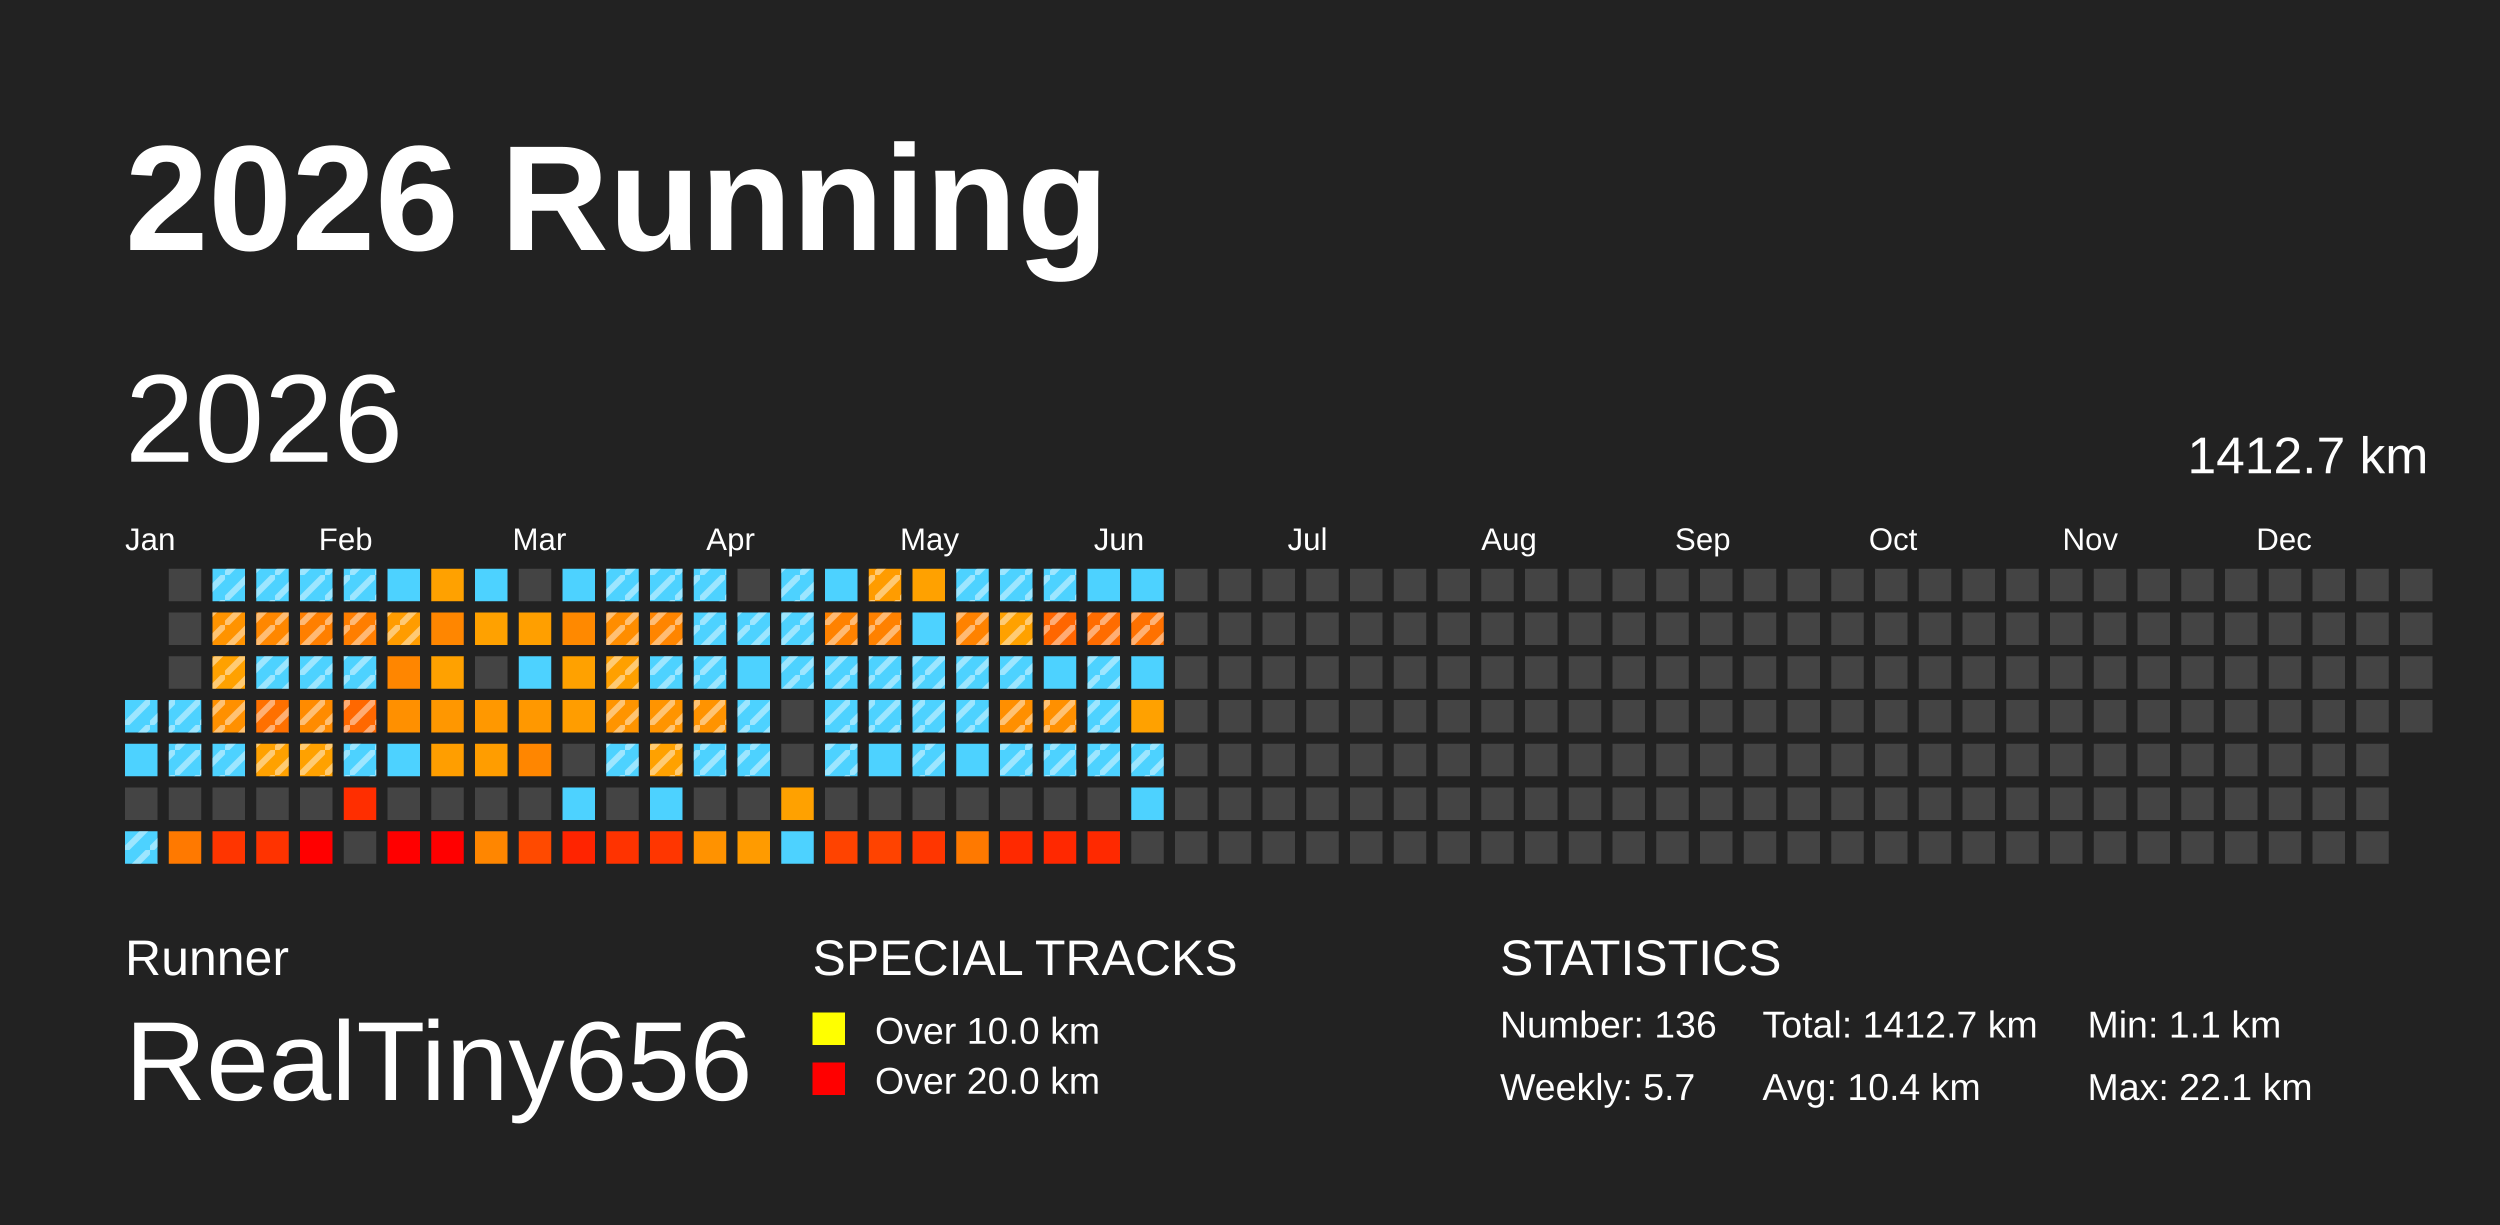
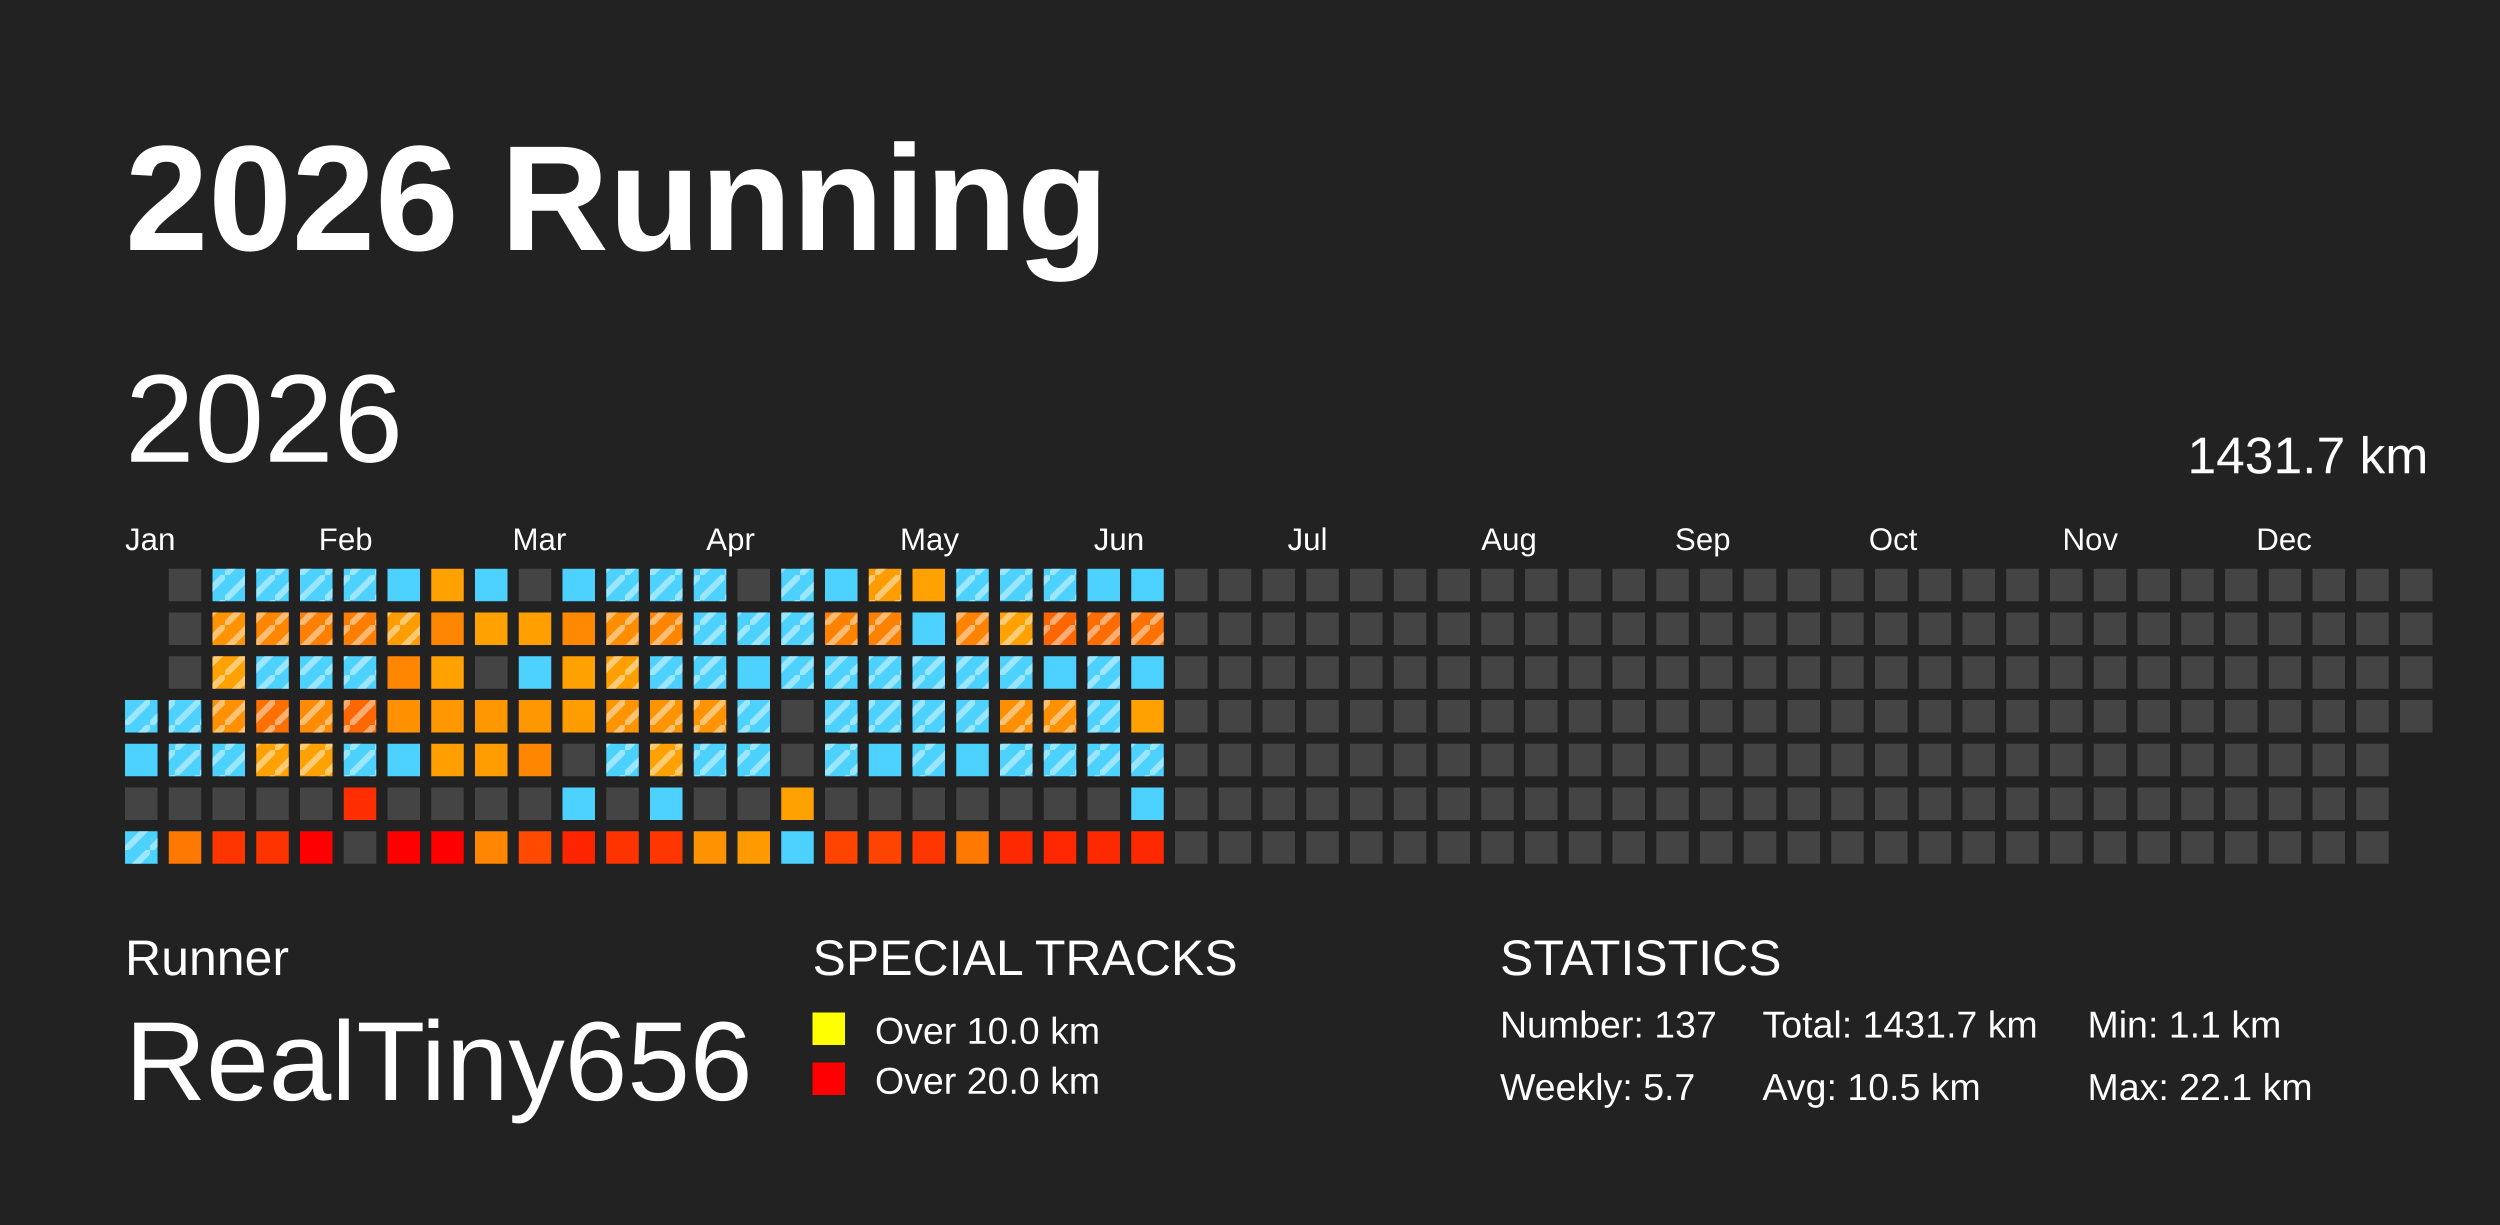
<svg xmlns="http://www.w3.org/2000/svg" baseProfile="full" height="98mm" version="1.1" viewBox="0,0,200,98" width="200mm">
  <defs>
    <pattern height="2" id="indoor-stripe" patternUnits="userSpaceOnUse" width="2">
      <line stroke="white" stroke-opacity="0.45" stroke-width="0.5" x1="0" x2="2" y1="2" y2="0" />
    </pattern>
  </defs>
  <rect fill="#222222" height="98" width="200" x="0" y="0" />
  <text fill="#FFFFFF" style="font-size:12px; font-family:Arial; font-weight:bold;" x="10" y="20">2026 Running</text>
  <text fill="#FFFFFF" style="font-size:4px; font-family:Arial" x="10" y="78">Runner</text>
  <text fill="#FFFFFF" style="font-size:9px; font-family:Arial" x="10" y="88">RealTiny656</text>
  <text fill="#FFFFFF" style="font-size:4px; font-family:Arial" x="65" y="78">SPECIAL TRACKS</text>
  <rect fill="yellow" height="2.6" width="2.6" x="65" y="81" />
  <text fill="#FFFFFF" style="font-size:3px; font-family:Arial" x="70" y="83.5">Over 10.0 km</text>
  <rect fill="red" height="2.6" width="2.6" x="65" y="85" />
  <text fill="#FFFFFF" style="font-size:3px; font-family:Arial" x="70" y="87.5">Over 20.0 km</text>
  <text fill="#FFFFFF" style="font-size:4px; font-family:Arial" x="120" y="78">STATISTICS</text>
-   <text fill="#FFFFFF" style="font-size:3px; font-family:Arial" x="120" y="83">Number: 136</text>
+   <text fill="#FFFFFF" style="font-size:3px; font-family:Arial" x="120" y="83">Number: 137</text>
  <text fill="#FFFFFF" style="font-size:3px; font-family:Arial" x="120" y="88">Weekly: 5.7</text>
-   <text fill="#FFFFFF" style="font-size:3px; font-family:Arial" x="141" y="83">Total: 1412.7 km</text>
-   <text fill="#FFFFFF" style="font-size:3px; font-family:Arial" x="141" y="88">Avg: 10.4 km</text>
+   <text fill="#FFFFFF" style="font-size:3px; font-family:Arial" x="141" y="83">Total: 1431.7 km</text>
+   <text fill="#FFFFFF" style="font-size:3px; font-family:Arial" x="141" y="88">Avg: 10.5 km</text>
  <text fill="#FFFFFF" style="font-size:3px; font-family:Arial" x="167" y="83">Min: 1.1 km</text>
  <text fill="#FFFFFF" style="font-size:3px; font-family:Arial" x="167" y="88">Max: 22.1 km</text>
  <text dominant-baseline="hanging" fill="#FFFFFF" style="font-size:10.0px; font-family:Arial;" x="10" y="30">2026</text>
-   <text dominant-baseline="hanging" fill="#FFFFFF" style="font-size:4.125px; font-family:Arial;" x="175" y="35">1412.7 km</text>
+   <text dominant-baseline="hanging" fill="#FFFFFF" style="font-size:4.125px; font-family:Arial;" x="175" y="35">1431.7 km</text>
  <text fill="#FFFFFF" style="font-size:2.5px; font-family:Arial" x="10.0" y="44">Jan</text>
  <text fill="#FFFFFF" style="font-size:2.5px; font-family:Arial" x="25.5" y="44">Feb</text>
  <text fill="#FFFFFF" style="font-size:2.5px; font-family:Arial" x="41.0" y="44">Mar</text>
  <text fill="#FFFFFF" style="font-size:2.5px; font-family:Arial" x="56.5" y="44">Apr</text>
  <text fill="#FFFFFF" style="font-size:2.5px; font-family:Arial" x="72.0" y="44">May</text>
  <text fill="#FFFFFF" style="font-size:2.5px; font-family:Arial" x="87.5" y="44">Jun</text>
  <text fill="#FFFFFF" style="font-size:2.5px; font-family:Arial" x="103.0" y="44">Jul</text>
  <text fill="#FFFFFF" style="font-size:2.5px; font-family:Arial" x="118.5" y="44">Aug</text>
  <text fill="#FFFFFF" style="font-size:2.5px; font-family:Arial" x="134.0" y="44">Sep</text>
  <text fill="#FFFFFF" style="font-size:2.5px; font-family:Arial" x="149.5" y="44">Oct</text>
  <text fill="#FFFFFF" style="font-size:2.5px; font-family:Arial" x="165.0" y="44">Nov</text>
  <text fill="#FFFFFF" style="font-size:2.5px; font-family:Arial" x="180.5" y="44">Dec</text>
  <rect fill="#4dd2ff" height="2.6" width="2.6" x="10.0" y="56.0" />
  <rect fill="url(#indoor-stripe)" height="2.6" style="pointer-events: none;" width="2.6" x="10.0" y="56.0" />
  <rect fill="#4dd2ff" height="2.6" width="2.6" x="10.0" y="59.5" />
  <rect fill="#444444" height="2.6" width="2.6" x="10.0" y="63.0" />
  <rect fill="#4dd2ff" height="2.6" width="2.6" x="10.0" y="66.5" />
  <rect fill="url(#indoor-stripe)" height="2.6" style="pointer-events: none;" width="2.6" x="10.0" y="66.5" />
  <rect fill="#444444" height="2.6" width="2.6" x="13.5" y="45.5" />
  <rect fill="#444444" height="2.6" width="2.6" x="13.5" y="49.0" />
  <rect fill="#444444" height="2.6" width="2.6" x="13.5" y="52.5" />
  <rect fill="#4dd2ff" height="2.6" width="2.6" x="13.5" y="56.0" />
  <rect fill="url(#indoor-stripe)" height="2.6" style="pointer-events: none;" width="2.6" x="13.5" y="56.0" />
  <rect fill="#4dd2ff" height="2.6" width="2.6" x="13.5" y="59.5" />
  <rect fill="url(#indoor-stripe)" height="2.6" style="pointer-events: none;" width="2.6" x="13.5" y="59.5" />
  <rect fill="#444444" height="2.6" width="2.6" x="13.5" y="63.0" />
  <rect fill="#ff7900" height="2.6" width="2.6" x="13.5" y="66.5" />
  <rect fill="#4dd2ff" height="2.6" width="2.6" x="17.0" y="45.5" />
  <rect fill="url(#indoor-stripe)" height="2.6" style="pointer-events: none;" width="2.6" x="17.0" y="45.5" />
  <rect fill="#ff9300" height="2.6" width="2.6" x="17.0" y="49.0" />
  <rect fill="url(#indoor-stripe)" height="2.6" style="pointer-events: none;" width="2.6" x="17.0" y="49.0" />
  <rect fill="#ffa100" height="2.6" width="2.6" x="17.0" y="52.5" />
  <rect fill="url(#indoor-stripe)" height="2.6" style="pointer-events: none;" width="2.6" x="17.0" y="52.5" />
  <rect fill="#ff9000" height="2.6" width="2.6" x="17.0" y="56.0" />
  <rect fill="url(#indoor-stripe)" height="2.6" style="pointer-events: none;" width="2.6" x="17.0" y="56.0" />
  <rect fill="#4dd2ff" height="2.6" width="2.6" x="17.0" y="59.5" />
  <rect fill="url(#indoor-stripe)" height="2.6" style="pointer-events: none;" width="2.6" x="17.0" y="59.5" />
  <rect fill="#444444" height="2.6" width="2.6" x="17.0" y="63.0" />
  <rect fill="#ff3500" height="2.6" width="2.6" x="17.0" y="66.5" />
  <rect fill="#4dd2ff" height="2.6" width="2.6" x="20.5" y="45.5" />
  <rect fill="url(#indoor-stripe)" height="2.6" style="pointer-events: none;" width="2.6" x="20.5" y="45.5" />
  <rect fill="#ff8700" height="2.6" width="2.6" x="20.5" y="49.0" />
  <rect fill="url(#indoor-stripe)" height="2.6" style="pointer-events: none;" width="2.6" x="20.5" y="49.0" />
  <rect fill="#4dd2ff" height="2.6" width="2.6" x="20.5" y="52.5" />
  <rect fill="url(#indoor-stripe)" height="2.6" style="pointer-events: none;" width="2.6" x="20.5" y="52.5" />
  <rect fill="#ff7000" height="2.6" width="2.6" x="20.5" y="56.0" />
  <rect fill="url(#indoor-stripe)" height="2.6" style="pointer-events: none;" width="2.6" x="20.5" y="56.0" />
  <rect fill="#ffa100" height="2.6" width="2.6" x="20.5" y="59.5" />
  <rect fill="url(#indoor-stripe)" height="2.6" style="pointer-events: none;" width="2.6" x="20.5" y="59.5" />
  <rect fill="#444444" height="2.6" width="2.6" x="20.5" y="63.0" />
  <rect fill="#ff3300" height="2.6" width="2.6" x="20.5" y="66.5" />
  <rect fill="#4dd2ff" height="2.6" width="2.6" x="24.0" y="45.5" />
  <rect fill="url(#indoor-stripe)" height="2.6" style="pointer-events: none;" width="2.6" x="24.0" y="45.5" />
  <rect fill="#ff7f00" height="2.6" width="2.6" x="24.0" y="49.0" />
  <rect fill="url(#indoor-stripe)" height="2.6" style="pointer-events: none;" width="2.6" x="24.0" y="49.0" />
  <rect fill="#4dd2ff" height="2.6" width="2.6" x="24.0" y="52.5" />
  <rect fill="url(#indoor-stripe)" height="2.6" style="pointer-events: none;" width="2.6" x="24.0" y="52.5" />
  <rect fill="#ff8b00" height="2.6" width="2.6" x="24.0" y="56.0" />
  <rect fill="url(#indoor-stripe)" height="2.6" style="pointer-events: none;" width="2.6" x="24.0" y="56.0" />
  <rect fill="#ffa100" height="2.6" width="2.6" x="24.0" y="59.5" />
  <rect fill="url(#indoor-stripe)" height="2.6" style="pointer-events: none;" width="2.6" x="24.0" y="59.5" />
  <rect fill="#444444" height="2.6" width="2.6" x="24.0" y="63.0" />
  <rect fill="red" height="2.6" width="2.6" x="24.0" y="66.5" />
  <rect fill="#4dd2ff" height="2.6" width="2.6" x="27.5" y="45.5" />
  <rect fill="url(#indoor-stripe)" height="2.6" style="pointer-events: none;" width="2.6" x="27.5" y="45.5" />
  <rect fill="#ff7e00" height="2.6" width="2.6" x="27.5" y="49.0" />
  <rect fill="url(#indoor-stripe)" height="2.6" style="pointer-events: none;" width="2.6" x="27.5" y="49.0" />
  <rect fill="#4dd2ff" height="2.6" width="2.6" x="27.5" y="52.5" />
  <rect fill="url(#indoor-stripe)" height="2.6" style="pointer-events: none;" width="2.6" x="27.5" y="52.5" />
  <rect fill="#ff6800" height="2.6" width="2.6" x="27.5" y="56.0" />
  <rect fill="url(#indoor-stripe)" height="2.6" style="pointer-events: none;" width="2.6" x="27.5" y="56.0" />
  <rect fill="#4dd2ff" height="2.6" width="2.6" x="27.5" y="59.5" />
  <rect fill="url(#indoor-stripe)" height="2.6" style="pointer-events: none;" width="2.6" x="27.5" y="59.5" />
  <rect fill="#ff2e00" height="2.6" width="2.6" x="27.5" y="63.0" />
  <rect fill="#444444" height="2.6" width="2.6" x="27.5" y="66.5" />
  <rect fill="#4dd2ff" height="2.6" width="2.6" x="31.0" y="45.5" />
  <rect fill="#ff9c00" height="2.6" width="2.6" x="31.0" y="49.0" />
  <rect fill="url(#indoor-stripe)" height="2.6" style="pointer-events: none;" width="2.6" x="31.0" y="49.0" />
  <rect fill="#ff8600" height="2.6" width="2.6" x="31.0" y="52.5" />
  <rect fill="#ff9000" height="2.6" width="2.6" x="31.0" y="56.0" />
  <rect fill="#4dd2ff" height="2.6" width="2.6" x="31.0" y="59.5" />
  <rect fill="#444444" height="2.6" width="2.6" x="31.0" y="63.0" />
  <rect fill="red" height="2.6" width="2.6" x="31.0" y="66.5" />
  <rect fill="#ffa100" height="2.6" width="2.6" x="34.5" y="45.5" />
  <rect fill="#ff8600" height="2.6" width="2.6" x="34.5" y="49.0" />
  <rect fill="#ffa100" height="2.6" width="2.6" x="34.5" y="52.5" />
  <rect fill="#ff9700" height="2.6" width="2.6" x="34.5" y="56.0" />
  <rect fill="#ff9e00" height="2.6" width="2.6" x="34.5" y="59.5" />
  <rect fill="#444444" height="2.6" width="2.6" x="34.5" y="63.0" />
  <rect fill="red" height="2.6" width="2.6" x="34.5" y="66.5" />
  <rect fill="#4dd2ff" height="2.6" width="2.6" x="38.0" y="45.5" />
  <rect fill="#ffa100" height="2.6" width="2.6" x="38.0" y="49.0" />
  <rect fill="#444444" height="2.6" width="2.6" x="38.0" y="52.5" />
  <rect fill="#ff9800" height="2.6" width="2.6" x="38.0" y="56.0" />
  <rect fill="#ff9d00" height="2.6" width="2.6" x="38.0" y="59.5" />
  <rect fill="#444444" height="2.6" width="2.6" x="38.0" y="63.0" />
  <rect fill="#ff8600" height="2.6" width="2.6" x="38.0" y="66.5" />
  <rect fill="#444444" height="2.6" width="2.6" x="41.5" y="45.5" />
  <rect fill="#ff9f00" height="2.6" width="2.6" x="41.5" y="49.0" />
  <rect fill="#4dd2ff" height="2.6" width="2.6" x="41.5" y="52.5" />
  <rect fill="#ff9800" height="2.6" width="2.6" x="41.5" y="56.0" />
  <rect fill="#ff8600" height="2.6" width="2.6" x="41.5" y="59.5" />
  <rect fill="#444444" height="2.6" width="2.6" x="41.5" y="63.0" />
  <rect fill="#ff4a00" height="2.6" width="2.6" x="41.5" y="66.5" />
  <rect fill="#4dd2ff" height="2.6" width="2.6" x="45.0" y="45.5" />
  <rect fill="#ff8900" height="2.6" width="2.6" x="45.0" y="49.0" />
  <rect fill="#ffa100" height="2.6" width="2.6" x="45.0" y="52.5" />
  <rect fill="#ff9d00" height="2.6" width="2.6" x="45.0" y="56.0" />
  <rect fill="#444444" height="2.6" width="2.6" x="45.0" y="59.5" />
  <rect fill="#4dd2ff" height="2.6" width="2.6" x="45.0" y="63.0" />
  <rect fill="#ff2400" height="2.6" width="2.6" x="45.0" y="66.5" />
  <rect fill="#4dd2ff" height="2.6" width="2.6" x="48.5" y="45.5" />
  <rect fill="url(#indoor-stripe)" height="2.6" style="pointer-events: none;" width="2.6" x="48.5" y="45.5" />
  <rect fill="#ff8d00" height="2.6" width="2.6" x="48.5" y="49.0" />
  <rect fill="url(#indoor-stripe)" height="2.6" style="pointer-events: none;" width="2.6" x="48.5" y="49.0" />
  <rect fill="#ffa000" height="2.6" width="2.6" x="48.5" y="52.5" />
  <rect fill="url(#indoor-stripe)" height="2.6" style="pointer-events: none;" width="2.6" x="48.5" y="52.5" />
  <rect fill="#ff9400" height="2.6" width="2.6" x="48.5" y="56.0" />
  <rect fill="url(#indoor-stripe)" height="2.6" style="pointer-events: none;" width="2.6" x="48.5" y="56.0" />
  <rect fill="#4dd2ff" height="2.6" width="2.6" x="48.5" y="59.5" />
  <rect fill="url(#indoor-stripe)" height="2.6" style="pointer-events: none;" width="2.6" x="48.5" y="59.5" />
  <rect fill="#444444" height="2.6" width="2.6" x="48.5" y="63.0" />
  <rect fill="#ff3300" height="2.6" width="2.6" x="48.5" y="66.5" />
  <rect fill="#4dd2ff" height="2.6" width="2.6" x="52.0" y="45.5" />
  <rect fill="url(#indoor-stripe)" height="2.6" style="pointer-events: none;" width="2.6" x="52.0" y="45.5" />
  <rect fill="#ff8500" height="2.6" width="2.6" x="52.0" y="49.0" />
  <rect fill="url(#indoor-stripe)" height="2.6" style="pointer-events: none;" width="2.6" x="52.0" y="49.0" />
  <rect fill="#4dd2ff" height="2.6" width="2.6" x="52.0" y="52.5" />
  <rect fill="url(#indoor-stripe)" height="2.6" style="pointer-events: none;" width="2.6" x="52.0" y="52.5" />
  <rect fill="#ff9400" height="2.6" width="2.6" x="52.0" y="56.0" />
  <rect fill="url(#indoor-stripe)" height="2.6" style="pointer-events: none;" width="2.6" x="52.0" y="56.0" />
  <rect fill="#ffa100" height="2.6" width="2.6" x="52.0" y="59.5" />
  <rect fill="url(#indoor-stripe)" height="2.6" style="pointer-events: none;" width="2.6" x="52.0" y="59.5" />
  <rect fill="#4dd2ff" height="2.6" width="2.6" x="52.0" y="63.0" />
  <rect fill="#ff3600" height="2.6" width="2.6" x="52.0" y="66.5" />
  <rect fill="#4dd2ff" height="2.6" width="2.6" x="55.5" y="45.5" />
  <rect fill="url(#indoor-stripe)" height="2.6" style="pointer-events: none;" width="2.6" x="55.5" y="45.5" />
  <rect fill="#4dd2ff" height="2.6" width="2.6" x="55.5" y="49.0" />
  <rect fill="url(#indoor-stripe)" height="2.6" style="pointer-events: none;" width="2.6" x="55.5" y="49.0" />
  <rect fill="#4dd2ff" height="2.6" width="2.6" x="55.5" y="52.5" />
  <rect fill="url(#indoor-stripe)" height="2.6" style="pointer-events: none;" width="2.6" x="55.5" y="52.5" />
  <rect fill="#ff9300" height="2.6" width="2.6" x="55.5" y="56.0" />
  <rect fill="url(#indoor-stripe)" height="2.6" style="pointer-events: none;" width="2.6" x="55.5" y="56.0" />
  <rect fill="#4dd2ff" height="2.6" width="2.6" x="55.5" y="59.5" />
  <rect fill="url(#indoor-stripe)" height="2.6" style="pointer-events: none;" width="2.6" x="55.5" y="59.5" />
  <rect fill="#444444" height="2.6" width="2.6" x="55.5" y="63.0" />
  <rect fill="#ff9200" height="2.6" width="2.6" x="55.5" y="66.5" />
  <rect fill="#444444" height="2.6" width="2.6" x="59.0" y="45.5" />
  <rect fill="#4dd2ff" height="2.6" width="2.6" x="59.0" y="49.0" />
  <rect fill="url(#indoor-stripe)" height="2.6" style="pointer-events: none;" width="2.6" x="59.0" y="49.0" />
  <rect fill="#4dd2ff" height="2.6" width="2.6" x="59.0" y="52.5" />
  <rect fill="#4dd2ff" height="2.6" width="2.6" x="59.0" y="56.0" />
  <rect fill="url(#indoor-stripe)" height="2.6" style="pointer-events: none;" width="2.6" x="59.0" y="56.0" />
  <rect fill="#4dd2ff" height="2.6" width="2.6" x="59.0" y="59.5" />
  <rect fill="url(#indoor-stripe)" height="2.6" style="pointer-events: none;" width="2.6" x="59.0" y="59.5" />
  <rect fill="#444444" height="2.6" width="2.6" x="59.0" y="63.0" />
  <rect fill="#ff9b00" height="2.6" width="2.6" x="59.0" y="66.5" />
  <rect fill="#4dd2ff" height="2.6" width="2.6" x="62.5" y="45.5" />
  <rect fill="url(#indoor-stripe)" height="2.6" style="pointer-events: none;" width="2.6" x="62.5" y="45.5" />
  <rect fill="#4dd2ff" height="2.6" width="2.6" x="62.5" y="49.0" />
  <rect fill="url(#indoor-stripe)" height="2.6" style="pointer-events: none;" width="2.6" x="62.5" y="49.0" />
  <rect fill="#4dd2ff" height="2.6" width="2.6" x="62.5" y="52.5" />
  <rect fill="url(#indoor-stripe)" height="2.6" style="pointer-events: none;" width="2.6" x="62.5" y="52.5" />
  <rect fill="#444444" height="2.6" width="2.6" x="62.5" y="56.0" />
  <rect fill="#444444" height="2.6" width="2.6" x="62.5" y="59.5" />
  <rect fill="#ffa100" height="2.6" width="2.6" x="62.5" y="63.0" />
  <rect fill="#4dd2ff" height="2.6" width="2.6" x="62.5" y="66.5" />
  <rect fill="#4dd2ff" height="2.6" width="2.6" x="66.0" y="45.5" />
  <rect fill="#ff8200" height="2.6" width="2.6" x="66.0" y="49.0" />
  <rect fill="url(#indoor-stripe)" height="2.6" style="pointer-events: none;" width="2.6" x="66.0" y="49.0" />
  <rect fill="#4dd2ff" height="2.6" width="2.6" x="66.0" y="52.5" />
  <rect fill="url(#indoor-stripe)" height="2.6" style="pointer-events: none;" width="2.6" x="66.0" y="52.5" />
  <rect fill="#4dd2ff" height="2.6" width="2.6" x="66.0" y="56.0" />
  <rect fill="url(#indoor-stripe)" height="2.6" style="pointer-events: none;" width="2.6" x="66.0" y="56.0" />
  <rect fill="#4dd2ff" height="2.6" width="2.6" x="66.0" y="59.5" />
  <rect fill="url(#indoor-stripe)" height="2.6" style="pointer-events: none;" width="2.6" x="66.0" y="59.5" />
  <rect fill="#444444" height="2.6" width="2.6" x="66.0" y="63.0" />
  <rect fill="#ff4300" height="2.6" width="2.6" x="66.0" y="66.5" />
  <rect fill="#ff9c00" height="2.6" width="2.6" x="69.5" y="45.5" />
  <rect fill="url(#indoor-stripe)" height="2.6" style="pointer-events: none;" width="2.6" x="69.5" y="45.5" />
  <rect fill="#ff8100" height="2.6" width="2.6" x="69.5" y="49.0" />
  <rect fill="url(#indoor-stripe)" height="2.6" style="pointer-events: none;" width="2.6" x="69.5" y="49.0" />
  <rect fill="#4dd2ff" height="2.6" width="2.6" x="69.5" y="52.5" />
  <rect fill="url(#indoor-stripe)" height="2.6" style="pointer-events: none;" width="2.6" x="69.5" y="52.5" />
  <rect fill="#4dd2ff" height="2.6" width="2.6" x="69.5" y="56.0" />
  <rect fill="url(#indoor-stripe)" height="2.6" style="pointer-events: none;" width="2.6" x="69.5" y="56.0" />
  <rect fill="#4dd2ff" height="2.6" width="2.6" x="69.5" y="59.5" />
  <rect fill="#444444" height="2.6" width="2.6" x="69.5" y="63.0" />
  <rect fill="#ff4300" height="2.6" width="2.6" x="69.5" y="66.5" />
  <rect fill="#ffa100" height="2.6" width="2.6" x="73.0" y="45.5" />
  <rect fill="#4dd2ff" height="2.6" width="2.6" x="73.0" y="49.0" />
  <rect fill="#4dd2ff" height="2.6" width="2.6" x="73.0" y="52.5" />
  <rect fill="url(#indoor-stripe)" height="2.6" style="pointer-events: none;" width="2.6" x="73.0" y="52.5" />
  <rect fill="#4dd2ff" height="2.6" width="2.6" x="73.0" y="56.0" />
  <rect fill="url(#indoor-stripe)" height="2.6" style="pointer-events: none;" width="2.6" x="73.0" y="56.0" />
  <rect fill="#4dd2ff" height="2.6" width="2.6" x="73.0" y="59.5" />
  <rect fill="url(#indoor-stripe)" height="2.6" style="pointer-events: none;" width="2.6" x="73.0" y="59.5" />
  <rect fill="#444444" height="2.6" width="2.6" x="73.0" y="63.0" />
  <rect fill="#ff3600" height="2.6" width="2.6" x="73.0" y="66.5" />
  <rect fill="#4dd2ff" height="2.6" width="2.6" x="76.5" y="45.5" />
  <rect fill="url(#indoor-stripe)" height="2.6" style="pointer-events: none;" width="2.6" x="76.5" y="45.5" />
  <rect fill="#ff8200" height="2.6" width="2.6" x="76.5" y="49.0" />
  <rect fill="url(#indoor-stripe)" height="2.6" style="pointer-events: none;" width="2.6" x="76.5" y="49.0" />
  <rect fill="#4dd2ff" height="2.6" width="2.6" x="76.5" y="52.5" />
  <rect fill="url(#indoor-stripe)" height="2.6" style="pointer-events: none;" width="2.6" x="76.5" y="52.5" />
  <rect fill="#4dd2ff" height="2.6" width="2.6" x="76.5" y="56.0" />
  <rect fill="url(#indoor-stripe)" height="2.6" style="pointer-events: none;" width="2.6" x="76.5" y="56.0" />
  <rect fill="#4dd2ff" height="2.6" width="2.6" x="76.5" y="59.5" />
  <rect fill="#444444" height="2.6" width="2.6" x="76.5" y="63.0" />
  <rect fill="#ff7900" height="2.6" width="2.6" x="76.5" y="66.5" />
  <rect fill="#4dd2ff" height="2.6" width="2.6" x="80.0" y="45.5" />
  <rect fill="url(#indoor-stripe)" height="2.6" style="pointer-events: none;" width="2.6" x="80.0" y="45.5" />
  <rect fill="#ffa100" height="2.6" width="2.6" x="80.0" y="49.0" />
  <rect fill="url(#indoor-stripe)" height="2.6" style="pointer-events: none;" width="2.6" x="80.0" y="49.0" />
  <rect fill="#4dd2ff" height="2.6" width="2.6" x="80.0" y="52.5" />
  <rect fill="url(#indoor-stripe)" height="2.6" style="pointer-events: none;" width="2.6" x="80.0" y="52.5" />
  <rect fill="#ff8f00" height="2.6" width="2.6" x="80.0" y="56.0" />
  <rect fill="url(#indoor-stripe)" height="2.6" style="pointer-events: none;" width="2.6" x="80.0" y="56.0" />
  <rect fill="#4dd2ff" height="2.6" width="2.6" x="80.0" y="59.5" />
  <rect fill="url(#indoor-stripe)" height="2.6" style="pointer-events: none;" width="2.6" x="80.0" y="59.5" />
  <rect fill="#444444" height="2.6" width="2.6" x="80.0" y="63.0" />
  <rect fill="#ff2900" height="2.6" width="2.6" x="80.0" y="66.5" />
  <rect fill="#4dd2ff" height="2.6" width="2.6" x="83.5" y="45.5" />
  <rect fill="url(#indoor-stripe)" height="2.6" style="pointer-events: none;" width="2.6" x="83.5" y="45.5" />
  <rect fill="#ff6600" height="2.6" width="2.6" x="83.5" y="49.0" />
  <rect fill="url(#indoor-stripe)" height="2.6" style="pointer-events: none;" width="2.6" x="83.5" y="49.0" />
  <rect fill="#4dd2ff" height="2.6" width="2.6" x="83.5" y="52.5" />
  <rect fill="#ff9000" height="2.6" width="2.6" x="83.5" y="56.0" />
  <rect fill="url(#indoor-stripe)" height="2.6" style="pointer-events: none;" width="2.6" x="83.5" y="56.0" />
  <rect fill="#4dd2ff" height="2.6" width="2.6" x="83.5" y="59.5" />
  <rect fill="url(#indoor-stripe)" height="2.6" style="pointer-events: none;" width="2.6" x="83.5" y="59.5" />
  <rect fill="#444444" height="2.6" width="2.6" x="83.5" y="63.0" />
  <rect fill="#ff2800" height="2.6" width="2.6" x="83.5" y="66.5" />
  <rect fill="#4dd2ff" height="2.6" width="2.6" x="87.0" y="45.5" />
  <rect fill="#ff6c00" height="2.6" width="2.6" x="87.0" y="49.0" />
  <rect fill="url(#indoor-stripe)" height="2.6" style="pointer-events: none;" width="2.6" x="87.0" y="49.0" />
  <rect fill="#4dd2ff" height="2.6" width="2.6" x="87.0" y="52.5" />
  <rect fill="url(#indoor-stripe)" height="2.6" style="pointer-events: none;" width="2.6" x="87.0" y="52.5" />
  <rect fill="#4dd2ff" height="2.6" width="2.6" x="87.0" y="56.0" />
  <rect fill="url(#indoor-stripe)" height="2.6" style="pointer-events: none;" width="2.6" x="87.0" y="56.0" />
  <rect fill="#4dd2ff" height="2.6" width="2.6" x="87.0" y="59.5" />
  <rect fill="url(#indoor-stripe)" height="2.6" style="pointer-events: none;" width="2.6" x="87.0" y="59.5" />
  <rect fill="#444444" height="2.6" width="2.6" x="87.0" y="63.0" />
  <rect fill="#ff2900" height="2.6" width="2.6" x="87.0" y="66.5" />
  <rect fill="#4dd2ff" height="2.6" width="2.6" x="90.5" y="45.5" />
  <rect fill="#ff7100" height="2.6" width="2.6" x="90.5" y="49.0" />
  <rect fill="url(#indoor-stripe)" height="2.6" style="pointer-events: none;" width="2.6" x="90.5" y="49.0" />
  <rect fill="#4dd2ff" height="2.6" width="2.6" x="90.5" y="52.5" />
  <rect fill="#ffa100" height="2.6" width="2.6" x="90.5" y="56.0" />
  <rect fill="#4dd2ff" height="2.6" width="2.6" x="90.5" y="59.5" />
  <rect fill="url(#indoor-stripe)" height="2.6" style="pointer-events: none;" width="2.6" x="90.5" y="59.5" />
  <rect fill="#4dd2ff" height="2.6" width="2.6" x="90.5" y="63.0" />
-   <rect fill="#444444" height="2.6" width="2.6" x="90.5" y="66.5" />
+   <rect fill="#ff2900" height="2.6" width="2.6" x="90.5" y="66.5" />
  <rect fill="#444444" height="2.6" width="2.6" x="94.0" y="45.5" />
  <rect fill="#444444" height="2.6" width="2.6" x="94.0" y="49.0" />
  <rect fill="#444444" height="2.6" width="2.6" x="94.0" y="52.5" />
  <rect fill="#444444" height="2.6" width="2.6" x="94.0" y="56.0" />
  <rect fill="#444444" height="2.6" width="2.6" x="94.0" y="59.5" />
  <rect fill="#444444" height="2.6" width="2.6" x="94.0" y="63.0" />
  <rect fill="#444444" height="2.6" width="2.6" x="94.0" y="66.5" />
  <rect fill="#444444" height="2.6" width="2.6" x="97.5" y="45.5" />
  <rect fill="#444444" height="2.6" width="2.6" x="97.5" y="49.0" />
  <rect fill="#444444" height="2.6" width="2.6" x="97.5" y="52.5" />
  <rect fill="#444444" height="2.6" width="2.6" x="97.5" y="56.0" />
  <rect fill="#444444" height="2.6" width="2.6" x="97.5" y="59.5" />
  <rect fill="#444444" height="2.6" width="2.6" x="97.5" y="63.0" />
  <rect fill="#444444" height="2.6" width="2.6" x="97.5" y="66.5" />
  <rect fill="#444444" height="2.6" width="2.6" x="101.0" y="45.5" />
  <rect fill="#444444" height="2.6" width="2.6" x="101.0" y="49.0" />
  <rect fill="#444444" height="2.6" width="2.6" x="101.0" y="52.5" />
  <rect fill="#444444" height="2.6" width="2.6" x="101.0" y="56.0" />
  <rect fill="#444444" height="2.6" width="2.6" x="101.0" y="59.5" />
  <rect fill="#444444" height="2.6" width="2.6" x="101.0" y="63.0" />
  <rect fill="#444444" height="2.6" width="2.6" x="101.0" y="66.5" />
  <rect fill="#444444" height="2.6" width="2.6" x="104.5" y="45.5" />
  <rect fill="#444444" height="2.6" width="2.6" x="104.5" y="49.0" />
  <rect fill="#444444" height="2.6" width="2.6" x="104.5" y="52.5" />
  <rect fill="#444444" height="2.6" width="2.6" x="104.5" y="56.0" />
  <rect fill="#444444" height="2.6" width="2.6" x="104.5" y="59.5" />
  <rect fill="#444444" height="2.6" width="2.6" x="104.5" y="63.0" />
  <rect fill="#444444" height="2.6" width="2.6" x="104.5" y="66.5" />
  <rect fill="#444444" height="2.6" width="2.6" x="108.0" y="45.5" />
  <rect fill="#444444" height="2.6" width="2.6" x="108.0" y="49.0" />
  <rect fill="#444444" height="2.6" width="2.6" x="108.0" y="52.5" />
  <rect fill="#444444" height="2.6" width="2.6" x="108.0" y="56.0" />
  <rect fill="#444444" height="2.6" width="2.6" x="108.0" y="59.5" />
  <rect fill="#444444" height="2.6" width="2.6" x="108.0" y="63.0" />
  <rect fill="#444444" height="2.6" width="2.6" x="108.0" y="66.5" />
  <rect fill="#444444" height="2.6" width="2.6" x="111.5" y="45.5" />
  <rect fill="#444444" height="2.6" width="2.6" x="111.5" y="49.0" />
  <rect fill="#444444" height="2.6" width="2.6" x="111.5" y="52.5" />
  <rect fill="#444444" height="2.6" width="2.6" x="111.5" y="56.0" />
  <rect fill="#444444" height="2.6" width="2.6" x="111.5" y="59.5" />
  <rect fill="#444444" height="2.6" width="2.6" x="111.5" y="63.0" />
  <rect fill="#444444" height="2.6" width="2.6" x="111.5" y="66.5" />
  <rect fill="#444444" height="2.6" width="2.6" x="115.0" y="45.5" />
  <rect fill="#444444" height="2.6" width="2.6" x="115.0" y="49.0" />
  <rect fill="#444444" height="2.6" width="2.6" x="115.0" y="52.5" />
  <rect fill="#444444" height="2.6" width="2.6" x="115.0" y="56.0" />
  <rect fill="#444444" height="2.6" width="2.6" x="115.0" y="59.5" />
  <rect fill="#444444" height="2.6" width="2.6" x="115.0" y="63.0" />
  <rect fill="#444444" height="2.6" width="2.6" x="115.0" y="66.5" />
  <rect fill="#444444" height="2.6" width="2.6" x="118.5" y="45.5" />
  <rect fill="#444444" height="2.6" width="2.6" x="118.5" y="49.0" />
  <rect fill="#444444" height="2.6" width="2.6" x="118.5" y="52.5" />
  <rect fill="#444444" height="2.6" width="2.6" x="118.5" y="56.0" />
  <rect fill="#444444" height="2.6" width="2.6" x="118.5" y="59.5" />
  <rect fill="#444444" height="2.6" width="2.6" x="118.5" y="63.0" />
  <rect fill="#444444" height="2.6" width="2.6" x="118.5" y="66.5" />
  <rect fill="#444444" height="2.6" width="2.6" x="122.0" y="45.5" />
  <rect fill="#444444" height="2.6" width="2.6" x="122.0" y="49.0" />
  <rect fill="#444444" height="2.6" width="2.6" x="122.0" y="52.5" />
  <rect fill="#444444" height="2.6" width="2.6" x="122.0" y="56.0" />
  <rect fill="#444444" height="2.6" width="2.6" x="122.0" y="59.5" />
  <rect fill="#444444" height="2.6" width="2.6" x="122.0" y="63.0" />
  <rect fill="#444444" height="2.6" width="2.6" x="122.0" y="66.5" />
  <rect fill="#444444" height="2.6" width="2.6" x="125.5" y="45.5" />
  <rect fill="#444444" height="2.6" width="2.6" x="125.5" y="49.0" />
  <rect fill="#444444" height="2.6" width="2.6" x="125.5" y="52.5" />
  <rect fill="#444444" height="2.6" width="2.6" x="125.5" y="56.0" />
  <rect fill="#444444" height="2.6" width="2.6" x="125.5" y="59.5" />
  <rect fill="#444444" height="2.6" width="2.6" x="125.5" y="63.0" />
  <rect fill="#444444" height="2.6" width="2.6" x="125.5" y="66.5" />
  <rect fill="#444444" height="2.6" width="2.6" x="129.0" y="45.5" />
  <rect fill="#444444" height="2.6" width="2.6" x="129.0" y="49.0" />
  <rect fill="#444444" height="2.6" width="2.6" x="129.0" y="52.5" />
  <rect fill="#444444" height="2.6" width="2.6" x="129.0" y="56.0" />
  <rect fill="#444444" height="2.6" width="2.6" x="129.0" y="59.5" />
  <rect fill="#444444" height="2.6" width="2.6" x="129.0" y="63.0" />
  <rect fill="#444444" height="2.6" width="2.6" x="129.0" y="66.5" />
  <rect fill="#444444" height="2.6" width="2.6" x="132.5" y="45.5" />
  <rect fill="#444444" height="2.6" width="2.6" x="132.5" y="49.0" />
  <rect fill="#444444" height="2.6" width="2.6" x="132.5" y="52.5" />
  <rect fill="#444444" height="2.6" width="2.6" x="132.5" y="56.0" />
  <rect fill="#444444" height="2.6" width="2.6" x="132.5" y="59.5" />
  <rect fill="#444444" height="2.6" width="2.6" x="132.5" y="63.0" />
  <rect fill="#444444" height="2.6" width="2.6" x="132.5" y="66.5" />
  <rect fill="#444444" height="2.6" width="2.6" x="136.0" y="45.5" />
  <rect fill="#444444" height="2.6" width="2.6" x="136.0" y="49.0" />
  <rect fill="#444444" height="2.6" width="2.6" x="136.0" y="52.5" />
  <rect fill="#444444" height="2.6" width="2.6" x="136.0" y="56.0" />
  <rect fill="#444444" height="2.6" width="2.6" x="136.0" y="59.5" />
  <rect fill="#444444" height="2.6" width="2.6" x="136.0" y="63.0" />
  <rect fill="#444444" height="2.6" width="2.6" x="136.0" y="66.5" />
  <rect fill="#444444" height="2.6" width="2.6" x="139.5" y="45.5" />
  <rect fill="#444444" height="2.6" width="2.6" x="139.5" y="49.0" />
  <rect fill="#444444" height="2.6" width="2.6" x="139.5" y="52.5" />
  <rect fill="#444444" height="2.6" width="2.6" x="139.5" y="56.0" />
  <rect fill="#444444" height="2.6" width="2.6" x="139.5" y="59.5" />
  <rect fill="#444444" height="2.6" width="2.6" x="139.5" y="63.0" />
  <rect fill="#444444" height="2.6" width="2.6" x="139.5" y="66.5" />
  <rect fill="#444444" height="2.6" width="2.6" x="143.0" y="45.5" />
  <rect fill="#444444" height="2.6" width="2.6" x="143.0" y="49.0" />
  <rect fill="#444444" height="2.6" width="2.6" x="143.0" y="52.5" />
  <rect fill="#444444" height="2.6" width="2.6" x="143.0" y="56.0" />
  <rect fill="#444444" height="2.6" width="2.6" x="143.0" y="59.5" />
  <rect fill="#444444" height="2.6" width="2.6" x="143.0" y="63.0" />
  <rect fill="#444444" height="2.6" width="2.6" x="143.0" y="66.5" />
  <rect fill="#444444" height="2.6" width="2.6" x="146.5" y="45.5" />
  <rect fill="#444444" height="2.6" width="2.6" x="146.5" y="49.0" />
  <rect fill="#444444" height="2.6" width="2.6" x="146.5" y="52.5" />
  <rect fill="#444444" height="2.6" width="2.6" x="146.5" y="56.0" />
  <rect fill="#444444" height="2.6" width="2.6" x="146.5" y="59.5" />
  <rect fill="#444444" height="2.6" width="2.6" x="146.5" y="63.0" />
  <rect fill="#444444" height="2.6" width="2.6" x="146.5" y="66.5" />
  <rect fill="#444444" height="2.6" width="2.6" x="150.0" y="45.5" />
  <rect fill="#444444" height="2.6" width="2.6" x="150.0" y="49.0" />
  <rect fill="#444444" height="2.6" width="2.6" x="150.0" y="52.5" />
  <rect fill="#444444" height="2.6" width="2.6" x="150.0" y="56.0" />
  <rect fill="#444444" height="2.6" width="2.6" x="150.0" y="59.5" />
  <rect fill="#444444" height="2.6" width="2.6" x="150.0" y="63.0" />
  <rect fill="#444444" height="2.6" width="2.6" x="150.0" y="66.5" />
  <rect fill="#444444" height="2.6" width="2.6" x="153.5" y="45.5" />
  <rect fill="#444444" height="2.6" width="2.6" x="153.5" y="49.0" />
  <rect fill="#444444" height="2.6" width="2.6" x="153.5" y="52.5" />
  <rect fill="#444444" height="2.6" width="2.6" x="153.5" y="56.0" />
  <rect fill="#444444" height="2.6" width="2.6" x="153.5" y="59.5" />
  <rect fill="#444444" height="2.6" width="2.6" x="153.5" y="63.0" />
  <rect fill="#444444" height="2.6" width="2.6" x="153.5" y="66.5" />
  <rect fill="#444444" height="2.6" width="2.6" x="157.0" y="45.5" />
  <rect fill="#444444" height="2.6" width="2.6" x="157.0" y="49.0" />
  <rect fill="#444444" height="2.6" width="2.6" x="157.0" y="52.5" />
  <rect fill="#444444" height="2.6" width="2.6" x="157.0" y="56.0" />
  <rect fill="#444444" height="2.6" width="2.6" x="157.0" y="59.5" />
  <rect fill="#444444" height="2.6" width="2.6" x="157.0" y="63.0" />
  <rect fill="#444444" height="2.6" width="2.6" x="157.0" y="66.5" />
  <rect fill="#444444" height="2.6" width="2.6" x="160.5" y="45.5" />
  <rect fill="#444444" height="2.6" width="2.6" x="160.5" y="49.0" />
  <rect fill="#444444" height="2.6" width="2.6" x="160.5" y="52.5" />
  <rect fill="#444444" height="2.6" width="2.6" x="160.5" y="56.0" />
  <rect fill="#444444" height="2.6" width="2.6" x="160.5" y="59.5" />
  <rect fill="#444444" height="2.6" width="2.6" x="160.5" y="63.0" />
  <rect fill="#444444" height="2.6" width="2.6" x="160.5" y="66.5" />
  <rect fill="#444444" height="2.6" width="2.6" x="164.0" y="45.5" />
  <rect fill="#444444" height="2.6" width="2.6" x="164.0" y="49.0" />
  <rect fill="#444444" height="2.6" width="2.6" x="164.0" y="52.5" />
  <rect fill="#444444" height="2.6" width="2.6" x="164.0" y="56.0" />
  <rect fill="#444444" height="2.6" width="2.6" x="164.0" y="59.5" />
  <rect fill="#444444" height="2.6" width="2.6" x="164.0" y="63.0" />
  <rect fill="#444444" height="2.6" width="2.6" x="164.0" y="66.5" />
  <rect fill="#444444" height="2.6" width="2.6" x="167.5" y="45.5" />
  <rect fill="#444444" height="2.6" width="2.6" x="167.5" y="49.0" />
  <rect fill="#444444" height="2.6" width="2.6" x="167.5" y="52.5" />
  <rect fill="#444444" height="2.6" width="2.6" x="167.5" y="56.0" />
  <rect fill="#444444" height="2.6" width="2.6" x="167.5" y="59.5" />
  <rect fill="#444444" height="2.6" width="2.6" x="167.5" y="63.0" />
  <rect fill="#444444" height="2.6" width="2.6" x="167.5" y="66.5" />
  <rect fill="#444444" height="2.6" width="2.6" x="171.0" y="45.5" />
  <rect fill="#444444" height="2.6" width="2.6" x="171.0" y="49.0" />
  <rect fill="#444444" height="2.6" width="2.6" x="171.0" y="52.5" />
  <rect fill="#444444" height="2.6" width="2.6" x="171.0" y="56.0" />
  <rect fill="#444444" height="2.6" width="2.6" x="171.0" y="59.5" />
  <rect fill="#444444" height="2.6" width="2.6" x="171.0" y="63.0" />
  <rect fill="#444444" height="2.6" width="2.6" x="171.0" y="66.5" />
  <rect fill="#444444" height="2.6" width="2.6" x="174.5" y="45.5" />
  <rect fill="#444444" height="2.6" width="2.6" x="174.5" y="49.0" />
  <rect fill="#444444" height="2.6" width="2.6" x="174.5" y="52.5" />
  <rect fill="#444444" height="2.6" width="2.6" x="174.5" y="56.0" />
  <rect fill="#444444" height="2.6" width="2.6" x="174.5" y="59.5" />
  <rect fill="#444444" height="2.6" width="2.6" x="174.5" y="63.0" />
  <rect fill="#444444" height="2.6" width="2.6" x="174.5" y="66.5" />
  <rect fill="#444444" height="2.6" width="2.6" x="178.0" y="45.5" />
  <rect fill="#444444" height="2.6" width="2.6" x="178.0" y="49.0" />
  <rect fill="#444444" height="2.6" width="2.6" x="178.0" y="52.5" />
  <rect fill="#444444" height="2.6" width="2.6" x="178.0" y="56.0" />
  <rect fill="#444444" height="2.6" width="2.6" x="178.0" y="59.5" />
  <rect fill="#444444" height="2.6" width="2.6" x="178.0" y="63.0" />
  <rect fill="#444444" height="2.6" width="2.6" x="178.0" y="66.5" />
  <rect fill="#444444" height="2.6" width="2.6" x="181.5" y="45.5" />
  <rect fill="#444444" height="2.6" width="2.6" x="181.5" y="49.0" />
  <rect fill="#444444" height="2.6" width="2.6" x="181.5" y="52.5" />
  <rect fill="#444444" height="2.6" width="2.6" x="181.5" y="56.0" />
  <rect fill="#444444" height="2.6" width="2.6" x="181.5" y="59.5" />
  <rect fill="#444444" height="2.6" width="2.6" x="181.5" y="63.0" />
  <rect fill="#444444" height="2.6" width="2.6" x="181.5" y="66.5" />
  <rect fill="#444444" height="2.6" width="2.6" x="185.0" y="45.5" />
  <rect fill="#444444" height="2.6" width="2.6" x="185.0" y="49.0" />
  <rect fill="#444444" height="2.6" width="2.6" x="185.0" y="52.5" />
  <rect fill="#444444" height="2.6" width="2.6" x="185.0" y="56.0" />
  <rect fill="#444444" height="2.6" width="2.6" x="185.0" y="59.5" />
  <rect fill="#444444" height="2.6" width="2.6" x="185.0" y="63.0" />
  <rect fill="#444444" height="2.6" width="2.6" x="185.0" y="66.5" />
  <rect fill="#444444" height="2.6" width="2.6" x="188.5" y="45.5" />
  <rect fill="#444444" height="2.6" width="2.6" x="188.5" y="49.0" />
  <rect fill="#444444" height="2.6" width="2.6" x="188.5" y="52.5" />
  <rect fill="#444444" height="2.6" width="2.6" x="188.5" y="56.0" />
  <rect fill="#444444" height="2.6" width="2.6" x="188.5" y="59.5" />
  <rect fill="#444444" height="2.6" width="2.6" x="188.5" y="63.0" />
  <rect fill="#444444" height="2.6" width="2.6" x="188.5" y="66.5" />
  <rect fill="#444444" height="2.6" width="2.6" x="192.0" y="45.5" />
  <rect fill="#444444" height="2.6" width="2.6" x="192.0" y="49.0" />
  <rect fill="#444444" height="2.6" width="2.6" x="192.0" y="52.5" />
  <rect fill="#444444" height="2.6" width="2.6" x="192.0" y="56.0" />
</svg>
